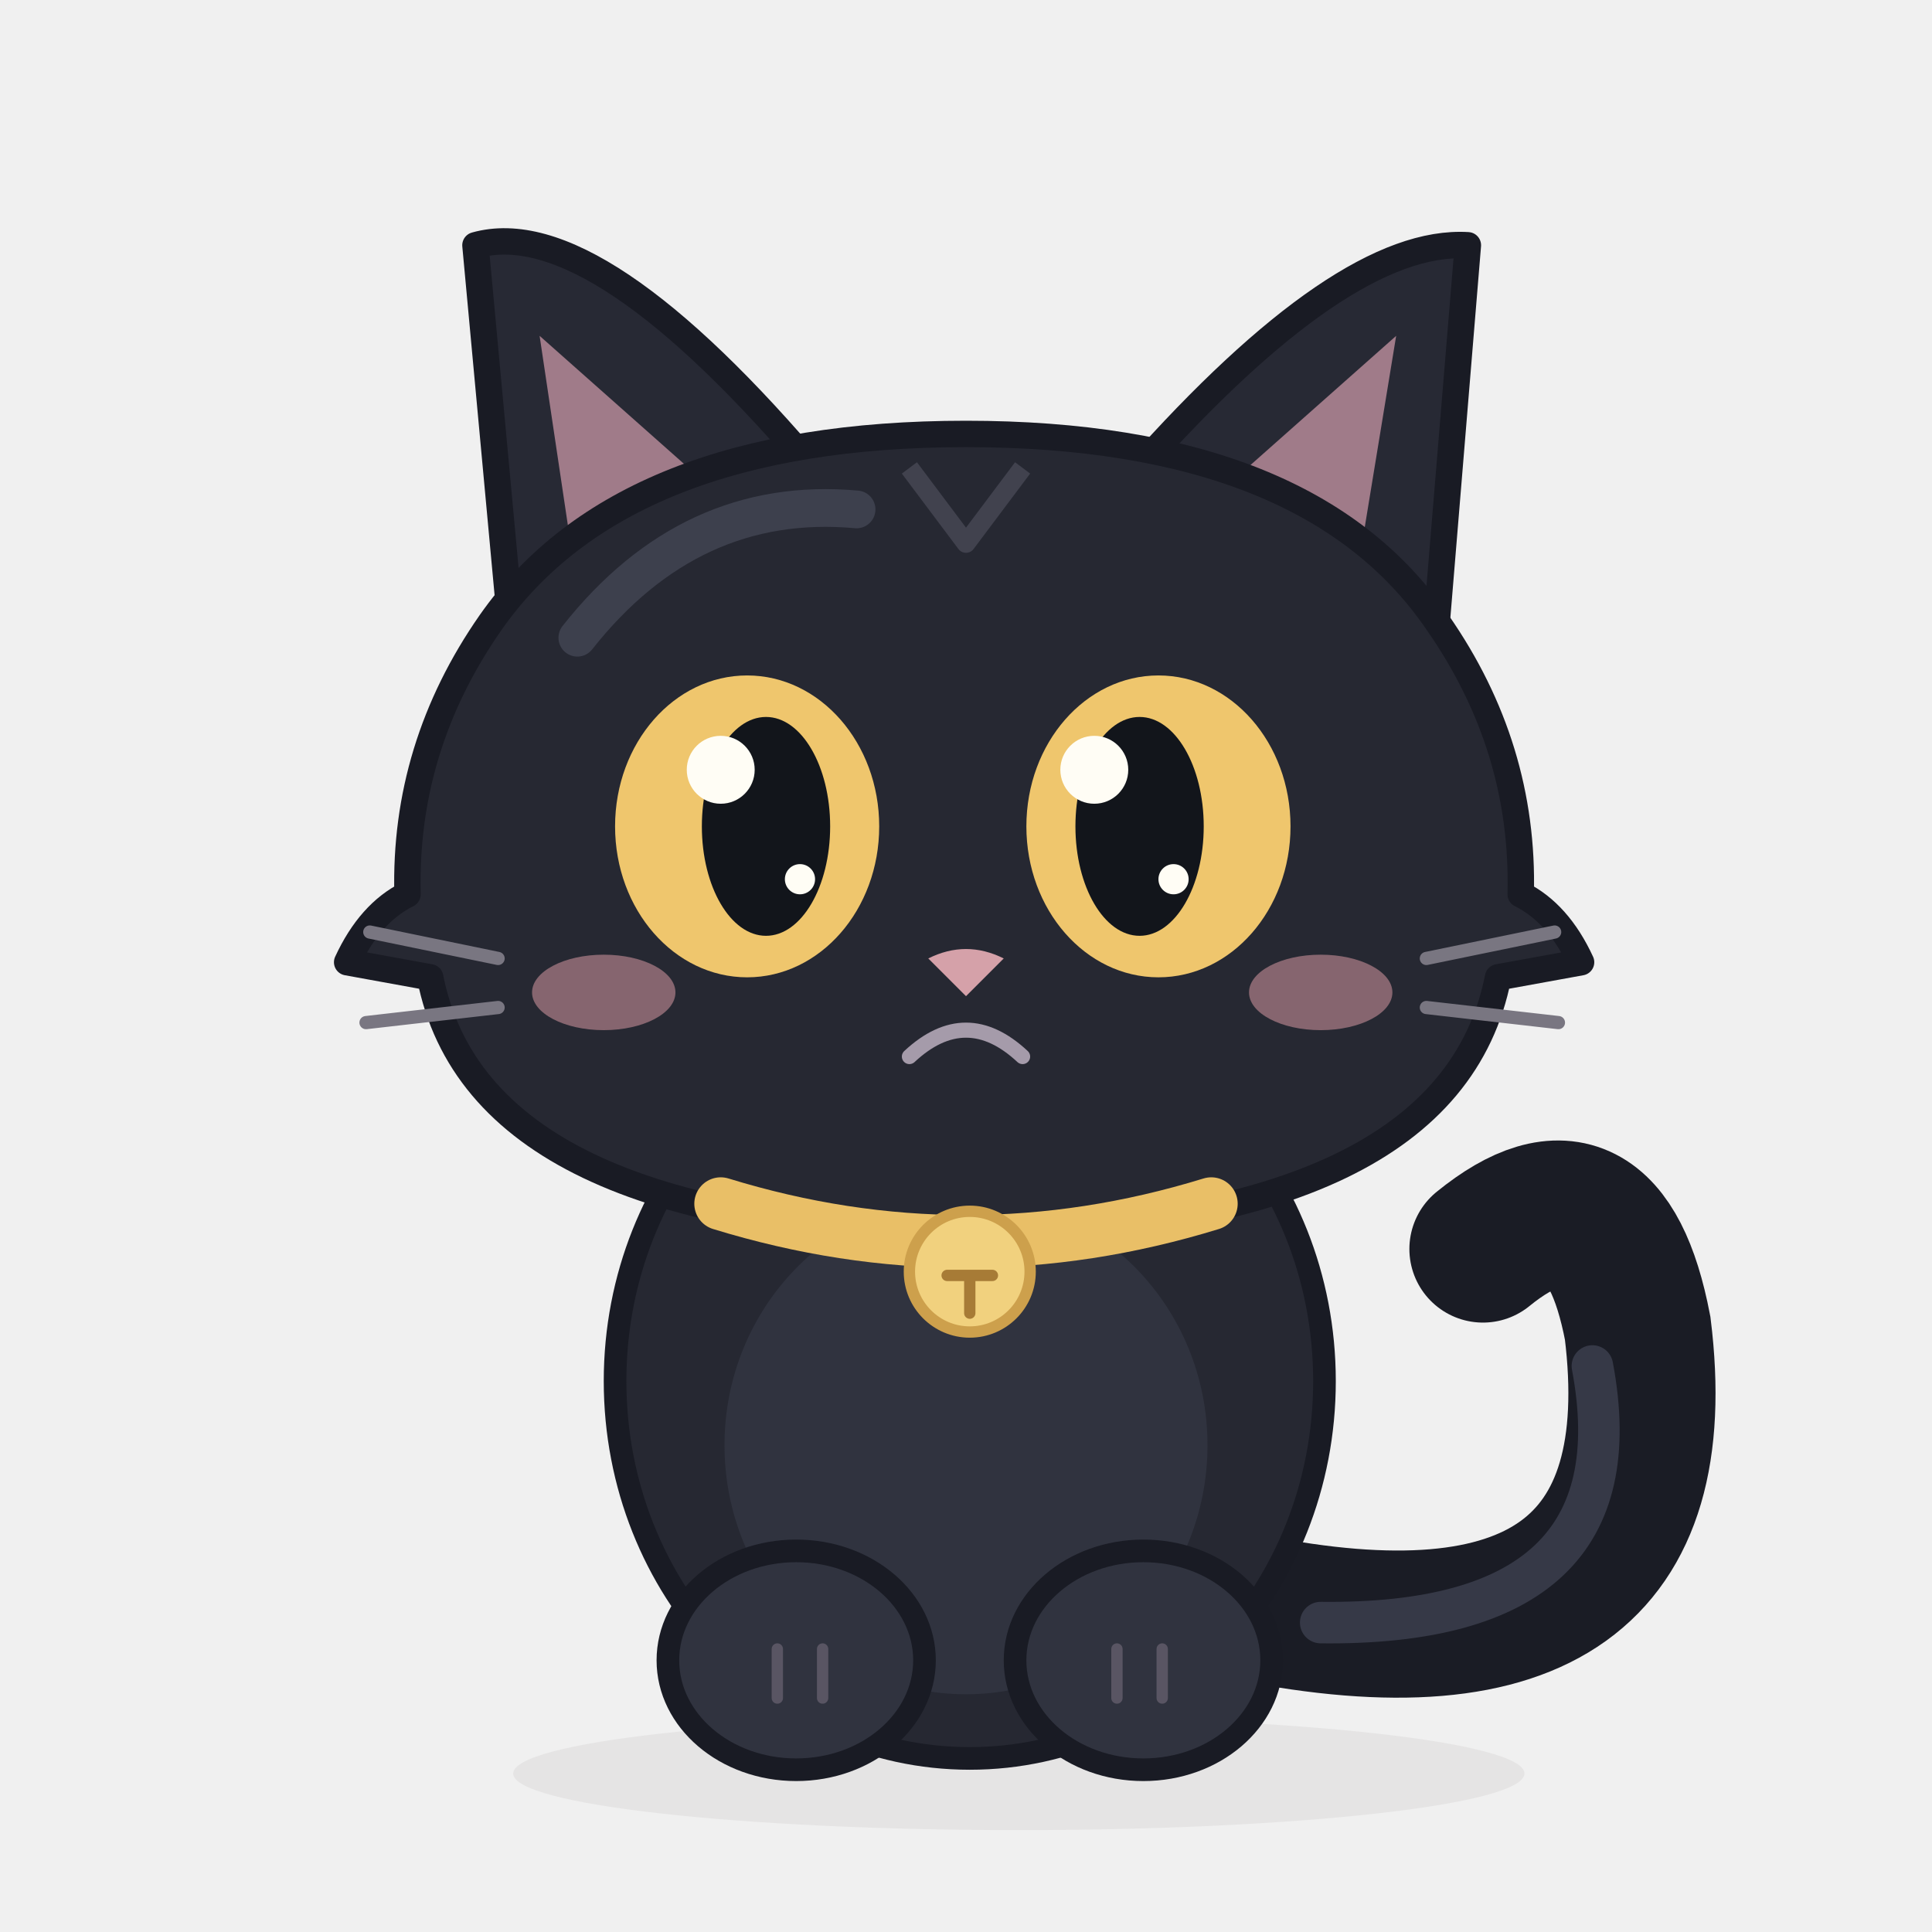
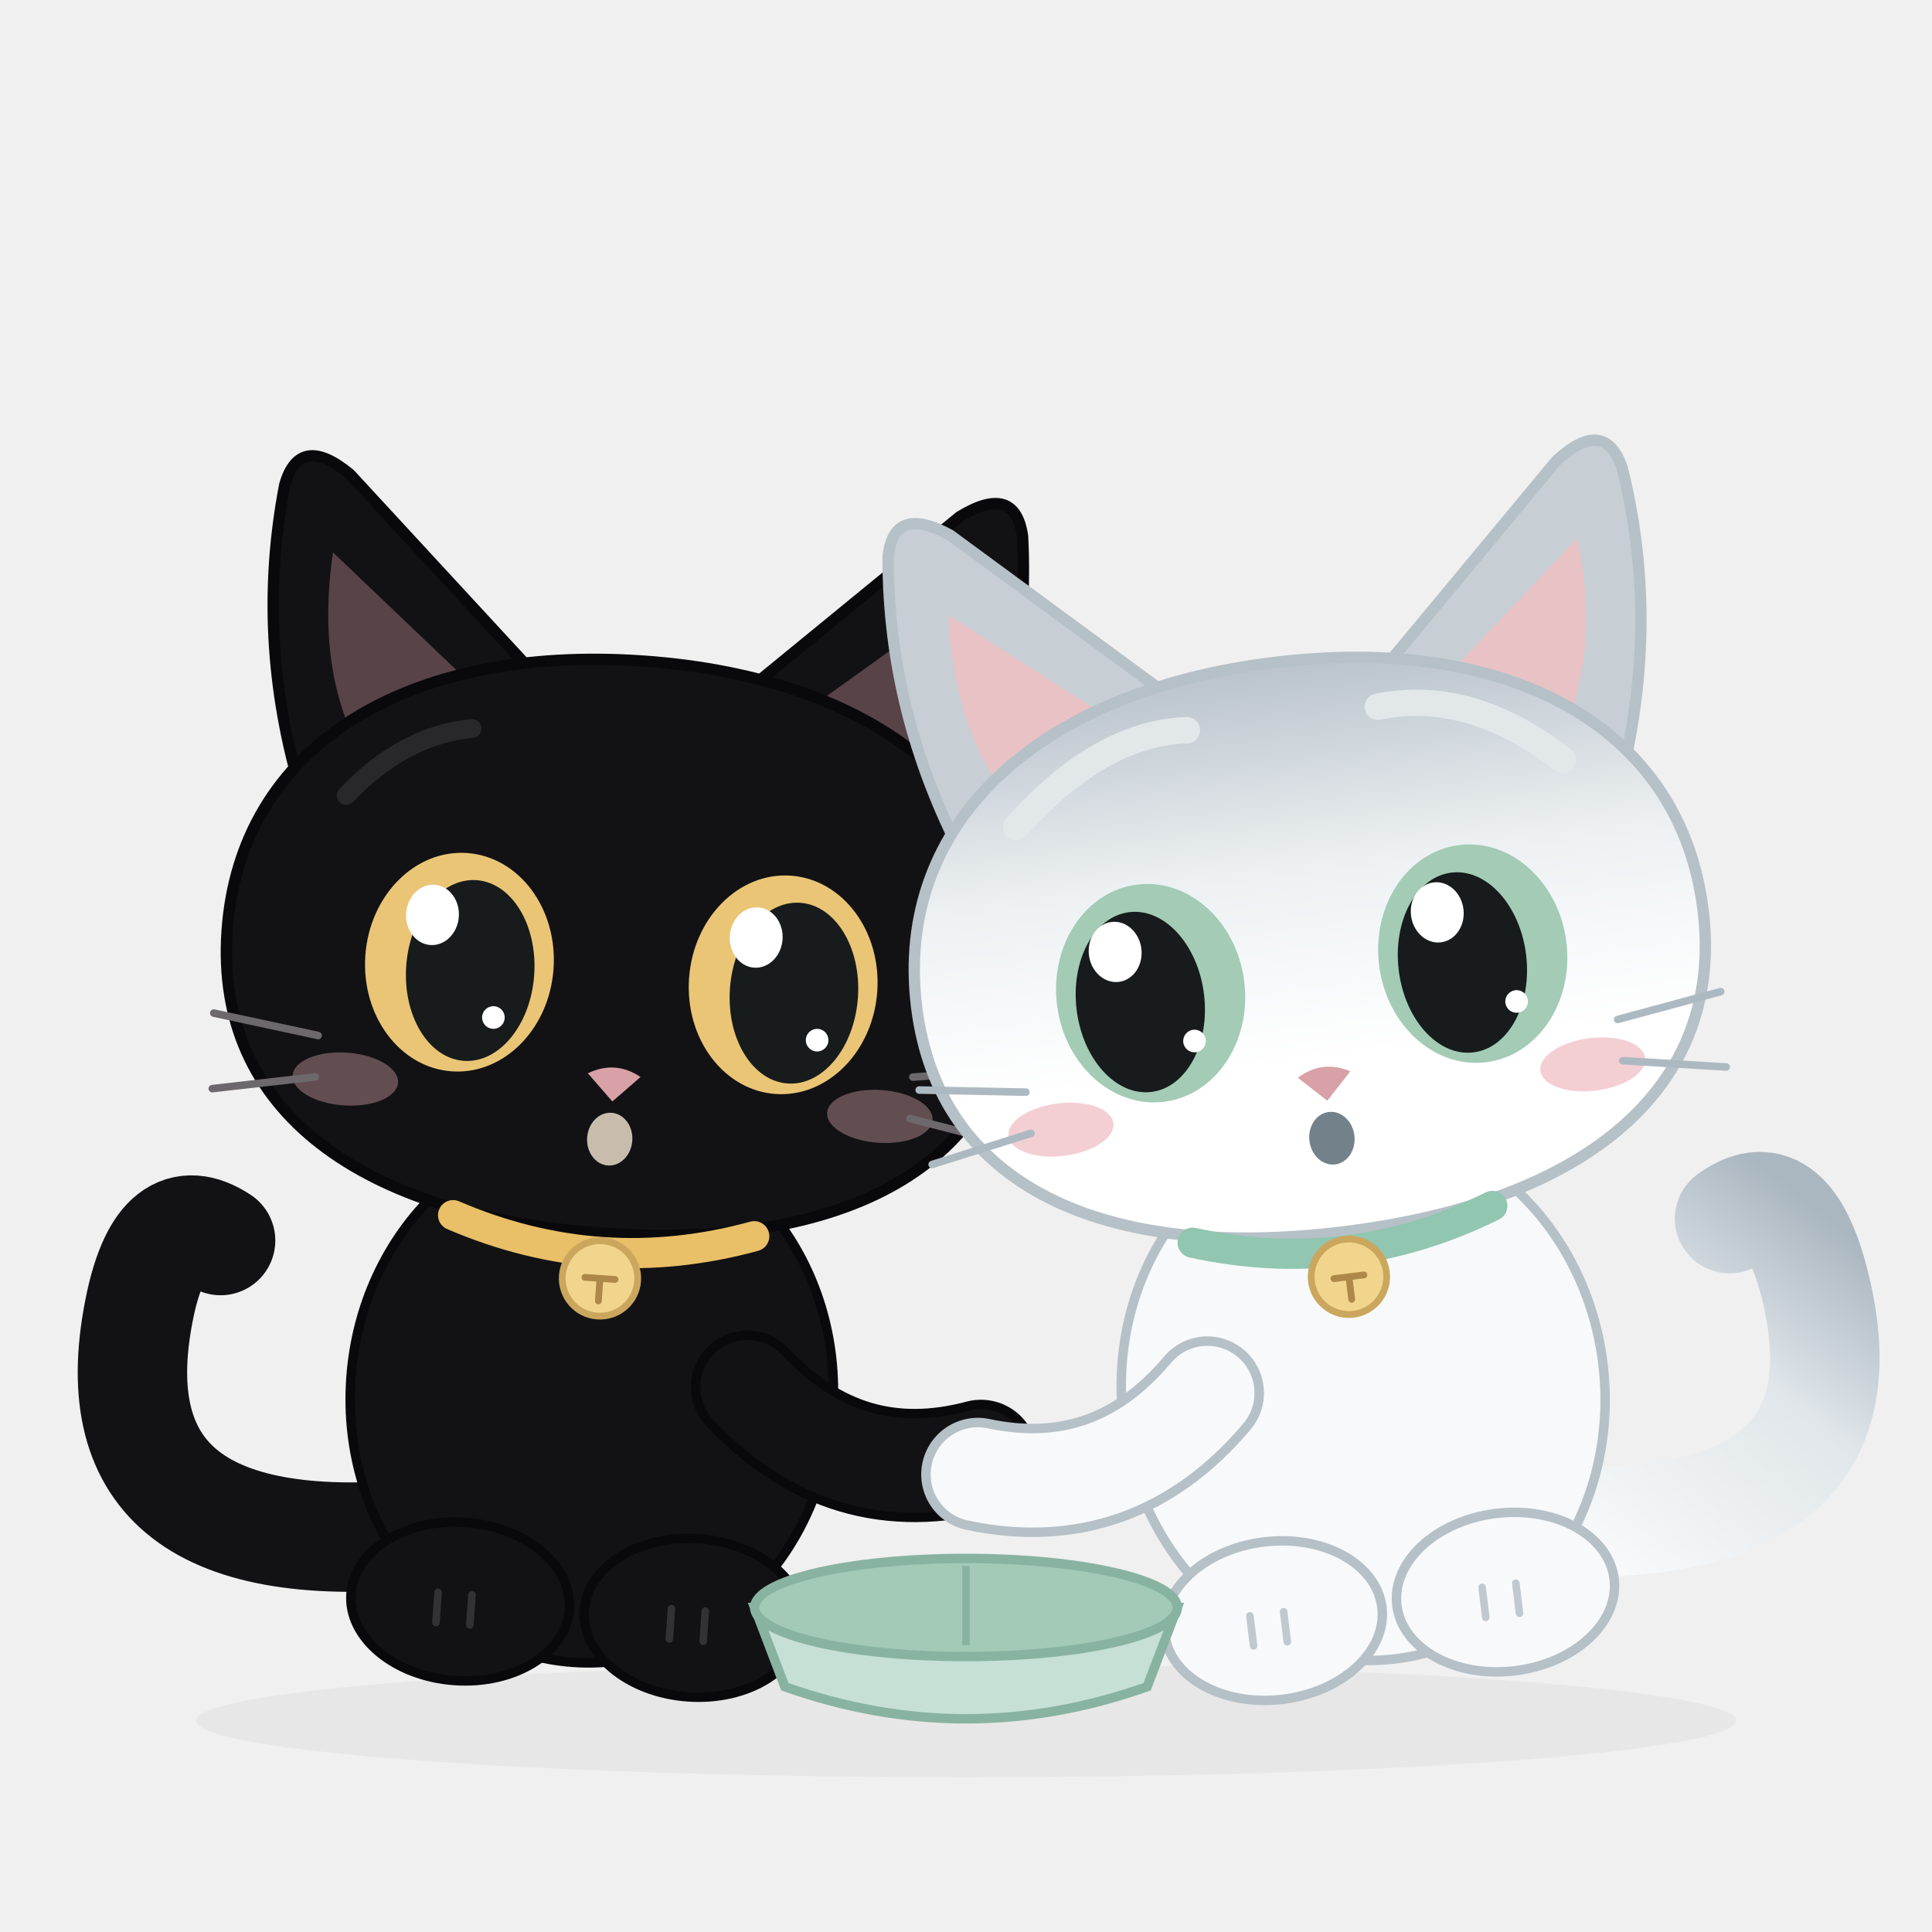
<svg xmlns="http://www.w3.org/2000/svg" width="512" height="512" viewBox="0 0 512 512">
-   <ellipse cx="270" cy="470" rx="134" ry="15" fill="#614e4712" />
-   <path d="M331 426q115 23 103-74-9-47-41-21" fill="none" stroke="#1a1c25" stroke-width="39" stroke-linecap="round" />
-   <path d="M350 430q85 1 72-68" fill="none" stroke="#363947" stroke-width="11" stroke-linecap="round" />
-   <ellipse cx="257" cy="366" rx="94" ry="100" fill="#262832" stroke="#191b24" stroke-width="6" />
-   <ellipse cx="256" cy="383" rx="64" ry="66" fill="#30333f" />
-   <ellipse cx="211" cy="440" rx="34" ry="29" fill="#30333f" stroke="#191b24" stroke-width="6" />
-   <ellipse cx="303" cy="440" rx="34" ry="29" fill="#30333f" stroke="#191b24" stroke-width="6" />
-   <path d="M206 437v13m12-13v13m78-13v13m12-13v13" stroke="#595563" stroke-width="3" stroke-linecap="round" />
-   <path d="M136 173 126 65q32-9 91 61M301 125q55-62 88-60l-9 109" fill="#272934" stroke="#191b24" stroke-width="7" stroke-linejoin="round" />
-   <path d="m143 89 10 67 43-20Z M370 89l-11 67-42-20Z" fill="#a07b89" />
-   <path d="M130 165q-23 33-22 72-10 5-16 18l22 4q13 66 142 68 128-2 141-68l22-4q-6-13-16-18 1-39-22-72-34-50-125-50t-126 50Z" fill="#262832" stroke="#191b24" stroke-width="7" stroke-linejoin="round" />
-   <path d="M153 169q30-38 74-34" fill="none" stroke="#3d404d" stroke-width="10" stroke-linecap="round" />
-   <path d="m241 124 15 20 15-20" fill="none" stroke="#41424e" stroke-width="5" stroke-linejoin="round" />
-   <ellipse cx="198" cy="219" rx="35" ry="40" fill="#efc66d" />
-   <ellipse cx="307" cy="219" rx="35" ry="40" fill="#efc66d" />
-   <ellipse cx="203" cy="219" rx="17" ry="29" fill="#12151b" />
-   <ellipse cx="302" cy="219" rx="17" ry="29" fill="#12151b" />
-   <circle cx="191" cy="204" r="9" fill="#fffdf5" />
-   <circle cx="290" cy="204" r="9" fill="#fffdf5" />
-   <circle cx="212" cy="233" r="4" fill="#fffdf5" />
-   <circle cx="311" cy="233" r="4" fill="#fffdf5" />
-   <ellipse cx="160" cy="263" rx="19" ry="10" fill="#d698a1" opacity=".55" />
-   <ellipse cx="350" cy="263" rx="19" ry="10" fill="#d698a1" opacity=".55" />
-   <path d="M246 254q10-5 20 0l-10 10Z" fill="#d5a1a9" />
-   <path d="M241 280q15-14 30 0" fill="none" stroke="#a59baa" stroke-width="4" stroke-linecap="round" />
-   <path d="m132 254-34-7m34 20-35 4m281-17 34-7m-34 20 35 4" stroke="#797681" stroke-width="3.5" stroke-linecap="round" />
-   <path d="M191 319q65 20 130 0" fill="none" stroke="#e9bf67" stroke-width="14" stroke-linecap="round" />
-   <circle cx="257" cy="337" r="16" fill="#f1d17e" stroke="#cda04c" stroke-width="3" />
-   <path d="M251 338h12m-6 0v10" stroke="#a77b36" stroke-width="3" stroke-linecap="round" />
+   <defs>
+     <linearGradient id="silver-fur" x1="0" y1="0" x2="0" y2="1">
+       <stop stop-color="#bac3cb" />
+       <stop offset=".36" stop-color="#edf1f3" />
+       <stop offset=".7" stop-color="#ffffff" />
+     </linearGradient>
+     <linearGradient id="silver-tail" x1="0" y1="1" x2="1" y2="0">
+       <stop stop-color="#f8fafb" />
+       <stop offset=".6" stop-color="#e0e6ea" />
+       <stop offset="1" stop-color="#aab6c0" />
+     </linearGradient>
+   </defs>
+   <ellipse cx="256" cy="456" rx="204" ry="15" fill="#67574f0e" />
+   <g transform="translate(165 253) rotate(4)">
+     <g>
+       <path d="M-44 157q-87 14-77-56 4-27 20-18" fill="none" stroke="#121214" stroke-width="29" stroke-linecap="round" />
+       <ellipse cx="0" cy="117" rx="64" ry="71" fill="#121214" stroke="#09090b" stroke-width="2.5" />
+       <ellipse cx="-31" cy="174" rx="29" ry="21" fill="#121214" stroke="#09090b" stroke-width="2.5" />
+       <ellipse cx="31" cy="174" rx="29" ry="21" fill="#121214" stroke="#09090b" stroke-width="2.5" />
+       <path d="M-37 172v8m9-8v8m53-8v8m9-8v8" stroke="#323235" stroke-width="2" stroke-linecap="round" />
+       <path d="M-88-37q-15-40-10-81 3-14 17-4l52 49M29-73l52-49q14-10 17 4 5 41-10 81" fill="#121214" stroke="#09090b" stroke-width="3" stroke-linejoin="round" />
+       <path d="M-84-101q-2 26 7 45l28-16ZM84-101q2 26-7 45L49-72Z" fill="#584349" />
+       <path d="M0-78c-63 0-105 30-105 79 0 48 41 73 105 73S105 49 105 1C105-48 63-78 0-78Z" fill="#121214" stroke="#09090b" stroke-width="3" />
+       <path d="M-76-37q14-17 32-20" fill="none" stroke="#28282b" stroke-width="5" stroke-linecap="round" />
+       <ellipse cx="-43" cy="5" rx="25" ry="29" fill="#eac576" />
+       <ellipse cx="-40" cy="7" rx="17" ry="24" fill="#171b1b" />
+       <ellipse cx="-51" cy="-7" rx="7" ry="8" fill="#ffffff" />
+       <circle cx="-33" cy="19" r="3" fill="#ffffff" />
+       <ellipse cx="43" cy="5" rx="25" ry="29" fill="#eac576" />
+       <ellipse cx="46" cy="7" rx="17" ry="24" fill="#171b1b" />
+       <ellipse cx="35" cy="-7" rx="7" ry="8" fill="#ffffff" />
+       <circle cx="53" cy="19" r="3" fill="#ffffff" />
+       <ellipse cx="-71" cy="38" rx="14" ry="7" fill="#edb6bd" opacity=".36" />
+       <ellipse cx="71" cy="38" rx="14" ry="7" fill="#edb6bd" opacity=".36" />
+       <path d="M-7 32q7-4 14 0l-7 7Z" fill="#d8a0a7" />
+       <ellipse cx="0" cy="49" rx="6" ry="7" fill="#c8bdad" />
+       <path d="m-79 27-28-4m28 15-27 5m185-16 28-4m-28 15 27 5" fill="none" stroke="#6d686c" stroke-width="2" stroke-linecap="round" />
+       <path d="M-40 72q40 14 80 0" fill="none" stroke="#e9bf67" stroke-width="8" stroke-linecap="round" />
+       <circle cx="0" cy="86" r="10" fill="#f2d58c" stroke="#cba75e" stroke-width="1.8" />
+       <path d="M-4 86h8m-4 0v6" stroke="#ae8849" stroke-width="1.8" stroke-linecap="round" />
+       <path d="M41 112q28 26 63 14" fill="none" stroke="#09090b" stroke-width="30" stroke-linecap="round" />
+       <path d="M41 112q28 26 63 14" fill="none" stroke="#121214" stroke-width="25" stroke-linecap="round" />
+     </g>
+   </g>
+   <g transform="translate(347 253) rotate(-7)">
+     <g>
+       <path d="M45 157q87 14 77-56-4-27-20-18" fill="none" stroke="url(#silver-tail)" stroke-width="29" stroke-linecap="round" />
+       <ellipse cx="0" cy="117" rx="64" ry="71" fill="#f7f9fa" stroke="#b6c0c7" stroke-width="2.5" />
+       <ellipse cx="-31" cy="174" rx="29" ry="21" fill="#f7f9fa" stroke="#b6c0c7" stroke-width="2.5" />
+       <ellipse cx="31" cy="174" rx="29" ry="21" fill="#f7f9fa" stroke="#b6c0c7" stroke-width="2.5" />
+       <path d="M-37 172v8m9-8v8m53-8v8m9-8v8" stroke="#c0c9cf" stroke-width="2" stroke-linecap="round" />
+       <path d="M-88-37q-15-40-10-81 3-14 17-4l52 49M29-73l52-49q14-10 17 4 5 41-10 81" fill="#c7cfd4" stroke="#b6c0c7" stroke-width="3" stroke-linejoin="round" />
+       <path d="M-84-101q-2 26 7 45l28-16ZM84-101q2 26-7 45L49-72Z" fill="#e9c2c6" />
+       <path d="M0-78c-63 0-105 30-105 79 0 48 41 73 105 73S105 49 105 1C105-48 63-78 0-78Z" fill="url(#silver-fur)" stroke="#b6c0c7" stroke-width="3" />
+       <path d="M-73-43q25-22 48-20M26-63q25-2 47 20" fill="none" stroke="#e2e7ea" stroke-width="7" stroke-linecap="round" />
+       <ellipse cx="-43" cy="5" rx="25" ry="29" fill="#a3cbb5" />
+       <ellipse cx="-46" cy="7" rx="17" ry="24" fill="#171b1b" />
+       <ellipse cx="-51" cy="-7" rx="7" ry="8" fill="#ffffff" />
+       <circle cx="-33" cy="19" r="3" fill="#ffffff" />
+       <ellipse cx="43" cy="5" rx="25" ry="29" fill="#a3cbb5" />
+       <ellipse cx="40" cy="7" rx="17" ry="24" fill="#171b1b" />
+       <ellipse cx="35" cy="-7" rx="7" ry="8" fill="#ffffff" />
+       <circle cx="53" cy="19" r="3" fill="#ffffff" />
+       <ellipse cx="-71" cy="38" rx="14" ry="7" fill="#edb6bd" opacity=".65" />
+       <ellipse cx="71" cy="38" rx="14" ry="7" fill="#edb6bd" opacity=".65" />
+       <path d="M-7 32q7-4 14 0l-7 7Z" fill="#d8a0a7" />
+       <ellipse cx="0" cy="49" rx="6" ry="7" fill="#73818a" />
+       <path d="m-79 27-28-4m28 15-27 5m185-16 28-4m-28 15 27 5" fill="none" stroke="#adb9c1" stroke-width="2" stroke-linecap="round" />
+       <path d="M-40 72q40 14 80 0" fill="none" stroke="#91c6b0" stroke-width="8" stroke-linecap="round" />
+       <circle cx="0" cy="86" r="10" fill="#f2d58c" stroke="#cba75e" stroke-width="1.8" />
+       <path d="M-4 86h8m-4 0v6" stroke="#ae8849" stroke-width="1.8" stroke-linecap="round" />
+       <path d="M-41 112q-28 26 -63 14" fill="none" stroke="#b6c0c7" stroke-width="30" stroke-linecap="round" />
+       <path d="M-41 112q-28 26 -63 14" fill="none" stroke="#f7f9fa" stroke-width="25" stroke-linecap="round" />
+     </g>
+   </g>
+   <path d="M200 426h112l-8 21q-48 17-96 0Z" fill="#c6e0d5" stroke="#89b3a1" stroke-width="2.5" />
+   <ellipse cx="256" cy="426" rx="56" ry="13" fill="#a3c9b7" stroke="#89b3a1" stroke-width="2.5" />
+   <path d="M256 415v21" stroke="#89b3a1" stroke-width="2" />
</svg>
